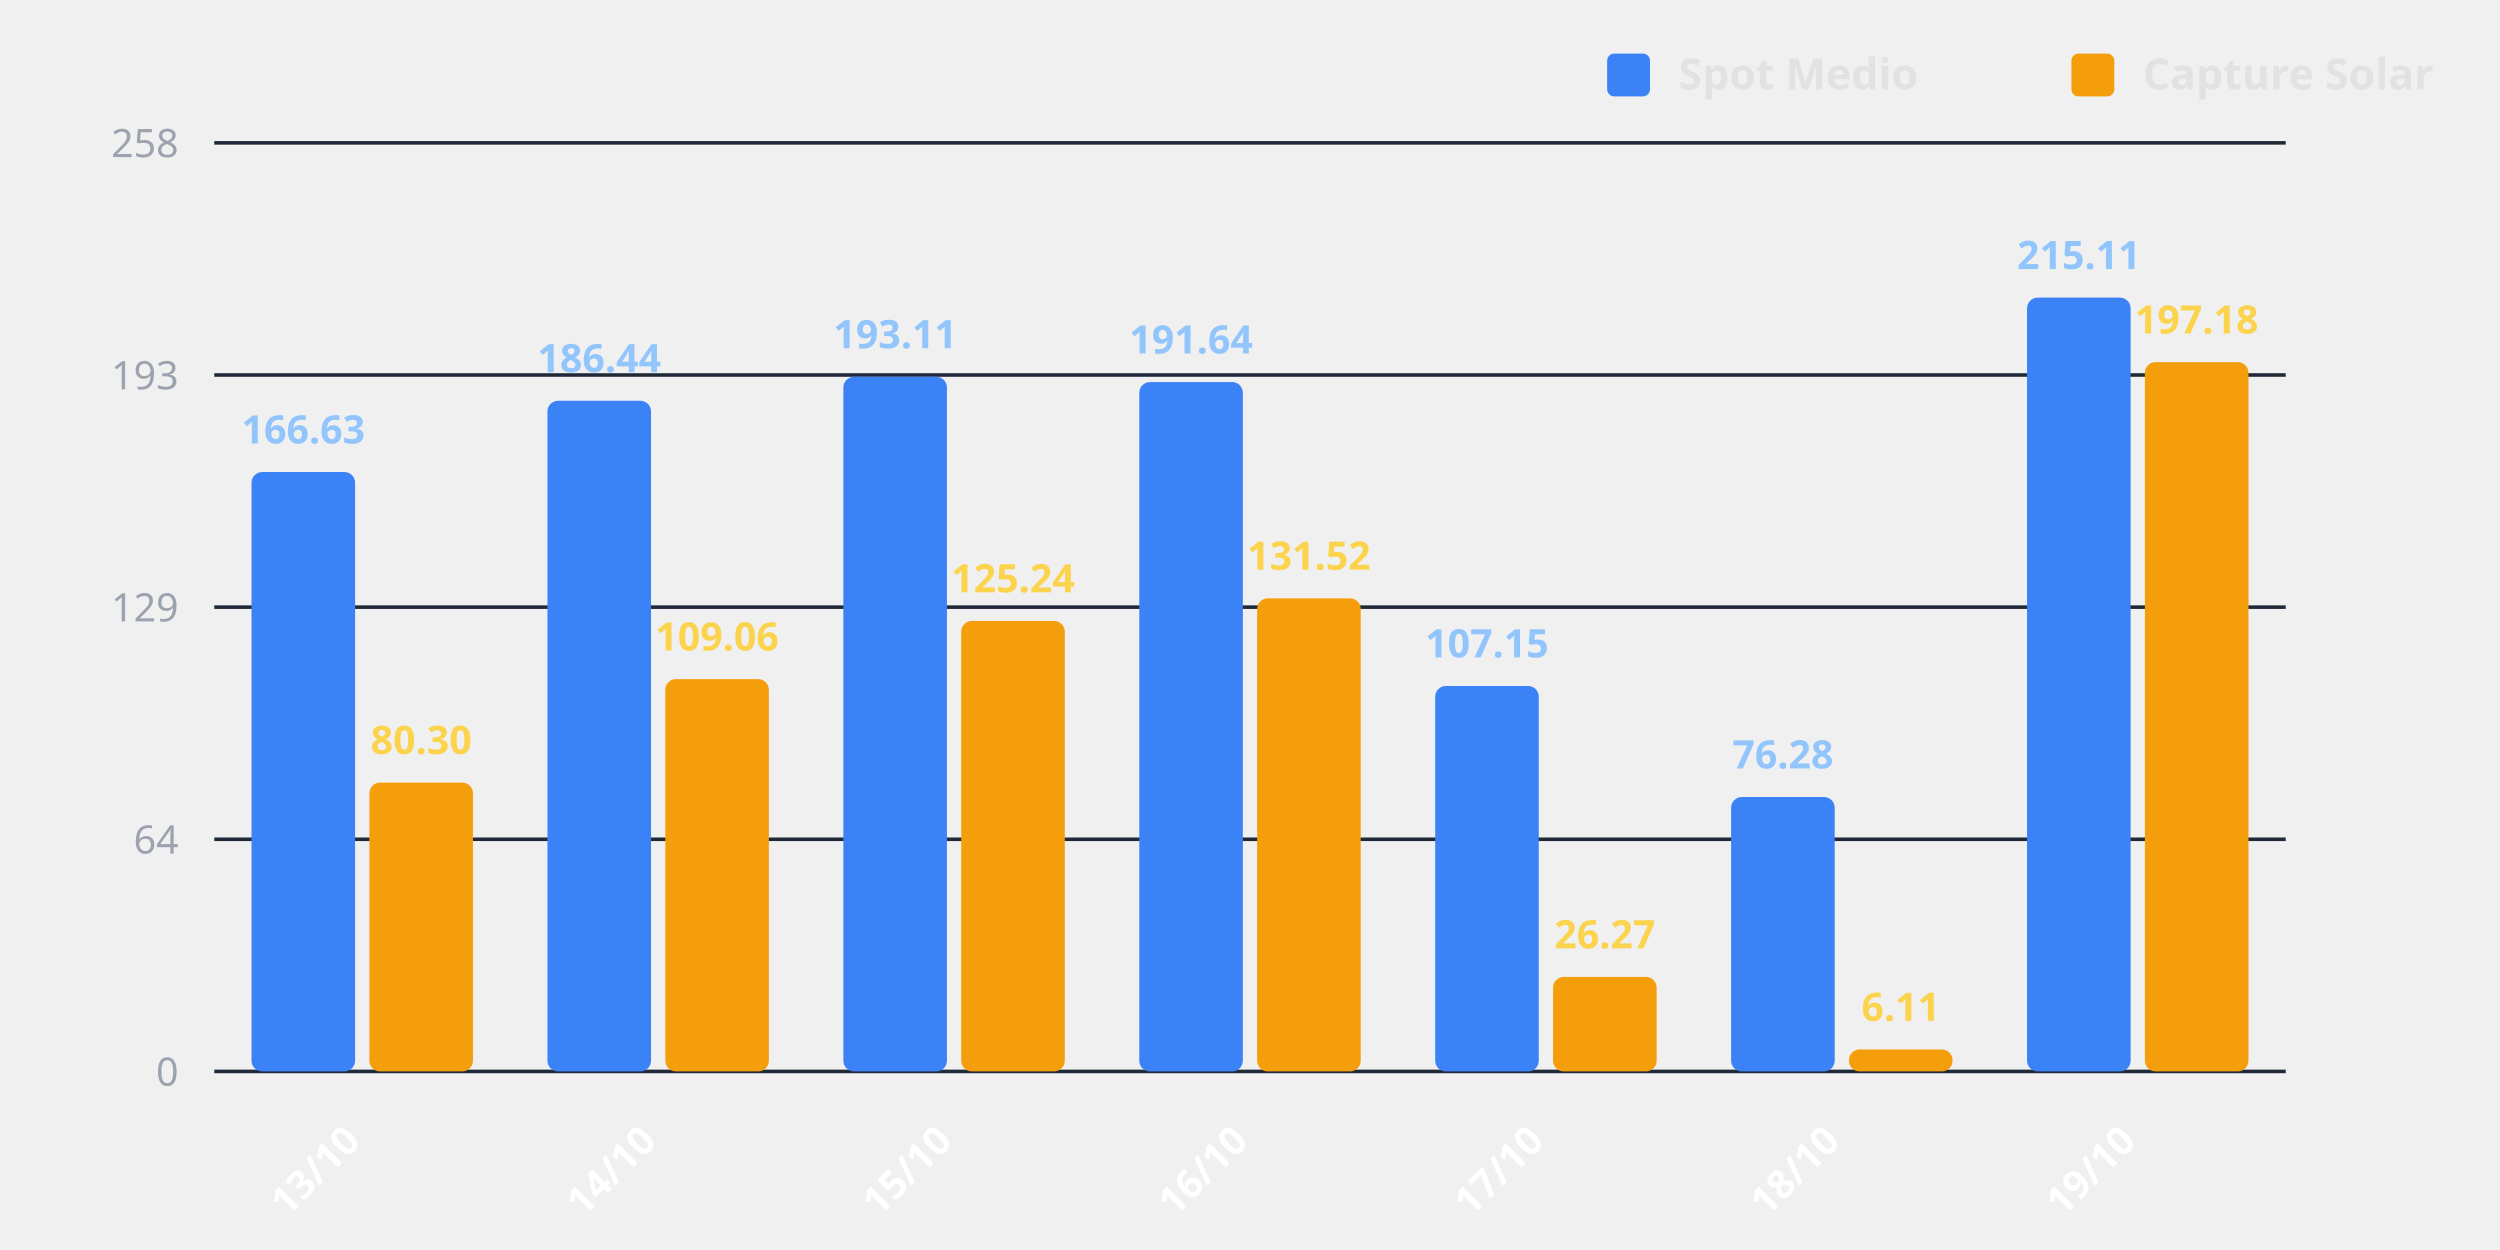
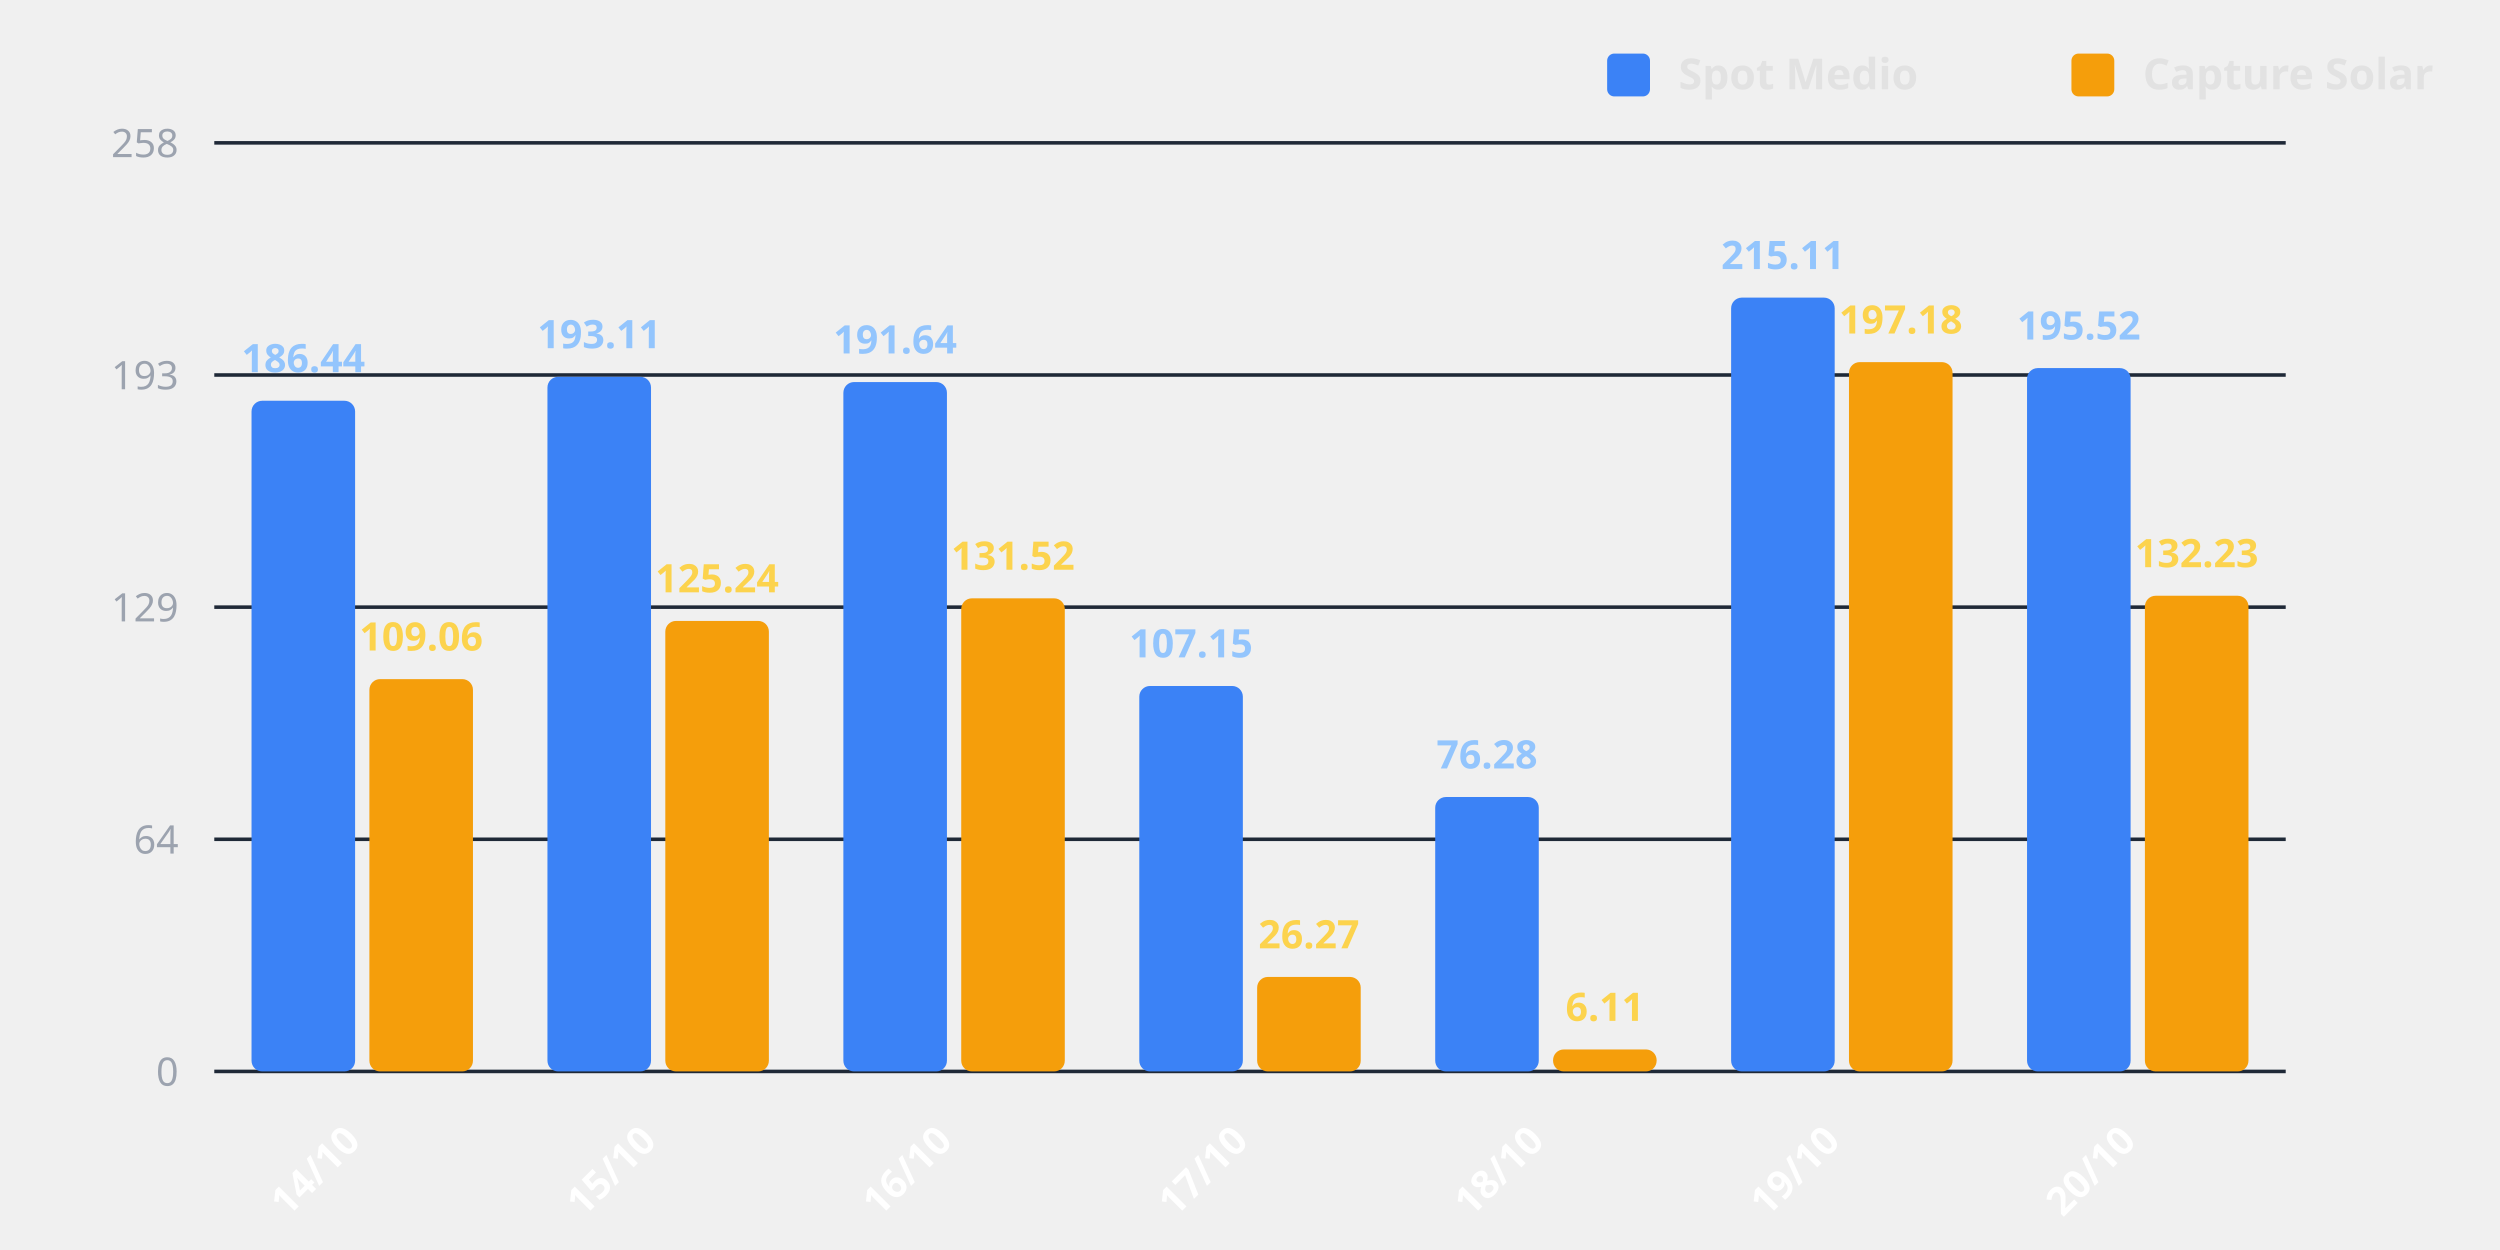
<svg xmlns="http://www.w3.org/2000/svg" viewBox="0 0 700 350" style="font-family: sans-serif; background-color: #0b0f19;">
  <rect x="450" y="15" width="12" height="12" fill="#3b82f6" rx="2" />
  <text x="470" y="25" font-size="12" fill="#e2e2e2" font-weight="bold">Spot Medio</text>
  <rect x="580" y="15" width="12" height="12" fill="#f59e0b" rx="2" />
  <text x="600" y="25" font-size="12" fill="#e2e2e2" font-weight="bold">Capture Solar</text>
  <line x1="60" y1="300.0" x2="640" y2="300.0" stroke="#1f2937" stroke-width="1" />
  <text x="50" y="304.0" text-anchor="end" font-size="11" fill="#9ca3af">0</text>
  <line x1="60" y1="235.0" x2="640" y2="235.0" stroke="#1f2937" stroke-width="1" />
  <text x="50" y="239.0" text-anchor="end" font-size="11" fill="#9ca3af">64</text>
  <line x1="60" y1="170.0" x2="640" y2="170.0" stroke="#1f2937" stroke-width="1" />
  <text x="50" y="174.0" text-anchor="end" font-size="11" fill="#9ca3af">129</text>
  <line x1="60" y1="105.0" x2="640" y2="105.0" stroke="#1f2937" stroke-width="1" />
  <text x="50" y="109.0" text-anchor="end" font-size="11" fill="#9ca3af">193</text>
  <line x1="60" y1="40.0" x2="640" y2="40.0" stroke="#1f2937" stroke-width="1" />
  <text x="50" y="44.0" text-anchor="end" font-size="11" fill="#9ca3af">258</text>
-   <text x="101.429" y="320" text-anchor="end" transform="rotate(-45, 101.4286, 320)" font-size="11" font-weight="bold" fill="#ffffff">13/10</text>
-   <rect x="70.429" y="132.167" width="29.0" height="167.833" fill="#3b82f6" rx="3" />
-   <text x="84.929" y="124.167" text-anchor="middle" font-size="11" font-weight="bold" fill="#93c5fd">166.63</text>
-   <rect x="103.429" y="219.122" width="29.0" height="80.878" fill="#f59e0b" rx="3" />
-   <text x="117.929" y="211.122" text-anchor="middle" font-size="11" font-weight="bold" fill="#fcd34d">80.30</text>
-   <text x="184.286" y="320" text-anchor="end" transform="rotate(-45, 184.2857, 320)" font-size="11" font-weight="bold" fill="#ffffff">14/10</text>
-   <rect x="153.286" y="112.21" width="29.0" height="187.79" fill="#3b82f6" rx="3" />
-   <text x="167.786" y="104.21" text-anchor="middle" font-size="11" font-weight="bold" fill="#93c5fd">186.44</text>
-   <rect x="186.286" y="190.149" width="29.0" height="109.851" fill="#f59e0b" rx="3" />
-   <text x="200.786" y="182.149" text-anchor="middle" font-size="11" font-weight="bold" fill="#fcd34d">109.06</text>
-   <text x="267.143" y="320" text-anchor="end" transform="rotate(-45, 267.1429, 320)" font-size="11" font-weight="bold" fill="#ffffff">15/10</text>
-   <rect x="236.143" y="105.501" width="29.0" height="194.499" fill="#3b82f6" rx="3" />
-   <text x="250.643" y="97.501" text-anchor="middle" font-size="11" font-weight="bold" fill="#93c5fd">193.11</text>
-   <rect x="269.143" y="173.856" width="29.0" height="126.144" fill="#f59e0b" rx="3" />
-   <text x="283.643" y="165.856" text-anchor="middle" font-size="11" font-weight="bold" fill="#fcd34d">125.24</text>
-   <text x="350.0" y="320" text-anchor="end" transform="rotate(-45, 350.0, 320)" font-size="11" font-weight="bold" fill="#ffffff">16/10</text>
-   <rect x="319.0" y="106.974" width="29.0" height="193.026" fill="#3b82f6" rx="3" />
-   <text x="333.5" y="98.974" text-anchor="middle" font-size="11" font-weight="bold" fill="#93c5fd">191.64</text>
-   <rect x="352.0" y="167.53" width="29.0" height="132.47" fill="#f59e0b" rx="3" />
-   <text x="366.5" y="159.53" text-anchor="middle" font-size="11" font-weight="bold" fill="#fcd34d">131.52</text>
-   <text x="432.857" y="320" text-anchor="end" transform="rotate(-45, 432.8571, 320)" font-size="11" font-weight="bold" fill="#ffffff">17/10</text>
-   <rect x="401.857" y="192.072" width="29.0" height="107.928" fill="#3b82f6" rx="3" />
-   <text x="416.357" y="184.072" text-anchor="middle" font-size="11" font-weight="bold" fill="#93c5fd">107.15</text>
-   <rect x="434.857" y="273.542" width="29.0" height="26.458" fill="#f59e0b" rx="3" />
-   <text x="449.357" y="265.542" text-anchor="middle" font-size="11" font-weight="bold" fill="#fcd34d">26.27</text>
-   <text x="515.714" y="320" text-anchor="end" transform="rotate(-45, 515.7143, 320)" font-size="11" font-weight="bold" fill="#ffffff">18/10</text>
-   <rect x="484.714" y="223.165" width="29.0" height="76.835" fill="#3b82f6" rx="3" />
-   <text x="499.214" y="215.165" text-anchor="middle" font-size="11" font-weight="bold" fill="#93c5fd">76.28</text>
-   <rect x="517.714" y="293.848" width="29.0" height="6.152" fill="#f59e0b" rx="3" />
-   <text x="532.214" y="285.848" text-anchor="middle" font-size="11" font-weight="bold" fill="#fcd34d">6.11</text>
-   <text x="598.571" y="320" text-anchor="end" transform="rotate(-45, 598.5714, 320)" font-size="11" font-weight="bold" fill="#ffffff">19/10</text>
-   <rect x="567.571" y="83.333" width="29.0" height="216.667" fill="#3b82f6" rx="3" />
-   <text x="582.071" y="75.333" text-anchor="middle" font-size="11" font-weight="bold" fill="#93c5fd">215.11</text>
-   <rect x="600.571" y="101.393" width="29.0" height="198.607" fill="#f59e0b" rx="3" />
-   <text x="615.071" y="93.393" text-anchor="middle" font-size="11" font-weight="bold" fill="#fcd34d">197.18</text>
+   <text x="101.429" y="320" text-anchor="end" transform="rotate(-45, 101.4286, 320)" font-size="11" font-weight="bold" fill="#ffffff">14/10</text>
+   <rect x="70.429" y="112.21" width="29.0" height="187.79" fill="#3b82f6" rx="3" />
+   <text x="84.929" y="104.21" text-anchor="middle" font-size="11" font-weight="bold" fill="#93c5fd">186.44</text>
+   <rect x="103.429" y="190.149" width="29.0" height="109.851" fill="#f59e0b" rx="3" />
+   <text x="117.929" y="182.149" text-anchor="middle" font-size="11" font-weight="bold" fill="#fcd34d">109.06</text>
+   <text x="184.286" y="320" text-anchor="end" transform="rotate(-45, 184.2857, 320)" font-size="11" font-weight="bold" fill="#ffffff">15/10</text>
+   <rect x="153.286" y="105.501" width="29.0" height="194.499" fill="#3b82f6" rx="3" />
+   <text x="167.786" y="97.501" text-anchor="middle" font-size="11" font-weight="bold" fill="#93c5fd">193.11</text>
+   <rect x="186.286" y="173.856" width="29.0" height="126.144" fill="#f59e0b" rx="3" />
+   <text x="200.786" y="165.856" text-anchor="middle" font-size="11" font-weight="bold" fill="#fcd34d">125.24</text>
+   <text x="267.143" y="320" text-anchor="end" transform="rotate(-45, 267.1429, 320)" font-size="11" font-weight="bold" fill="#ffffff">16/10</text>
+   <rect x="236.143" y="106.974" width="29.0" height="193.026" fill="#3b82f6" rx="3" />
+   <text x="250.643" y="98.974" text-anchor="middle" font-size="11" font-weight="bold" fill="#93c5fd">191.64</text>
+   <rect x="269.143" y="167.53" width="29.0" height="132.47" fill="#f59e0b" rx="3" />
+   <text x="283.643" y="159.53" text-anchor="middle" font-size="11" font-weight="bold" fill="#fcd34d">131.52</text>
+   <text x="350.0" y="320" text-anchor="end" transform="rotate(-45, 350.0, 320)" font-size="11" font-weight="bold" fill="#ffffff">17/10</text>
+   <rect x="319.0" y="192.072" width="29.0" height="107.928" fill="#3b82f6" rx="3" />
+   <text x="333.5" y="184.072" text-anchor="middle" font-size="11" font-weight="bold" fill="#93c5fd">107.15</text>
+   <rect x="352.0" y="273.542" width="29.0" height="26.458" fill="#f59e0b" rx="3" />
+   <text x="366.5" y="265.542" text-anchor="middle" font-size="11" font-weight="bold" fill="#fcd34d">26.27</text>
+   <text x="432.857" y="320" text-anchor="end" transform="rotate(-45, 432.8571, 320)" font-size="11" font-weight="bold" fill="#ffffff">18/10</text>
+   <rect x="401.857" y="223.165" width="29.0" height="76.835" fill="#3b82f6" rx="3" />
+   <text x="416.357" y="215.165" text-anchor="middle" font-size="11" font-weight="bold" fill="#93c5fd">76.28</text>
+   <rect x="434.857" y="293.848" width="29.0" height="6.152" fill="#f59e0b" rx="3" />
+   <text x="449.357" y="285.848" text-anchor="middle" font-size="11" font-weight="bold" fill="#fcd34d">6.11</text>
+   <text x="515.714" y="320" text-anchor="end" transform="rotate(-45, 515.7143, 320)" font-size="11" font-weight="bold" fill="#ffffff">19/10</text>
+   <rect x="484.714" y="83.333" width="29.0" height="216.667" fill="#3b82f6" rx="3" />
+   <text x="499.214" y="75.333" text-anchor="middle" font-size="11" font-weight="bold" fill="#93c5fd">215.11</text>
+   <rect x="517.714" y="101.393" width="29.0" height="198.607" fill="#f59e0b" rx="3" />
+   <text x="532.214" y="93.393" text-anchor="middle" font-size="11" font-weight="bold" fill="#fcd34d">197.18</text>
+   <text x="598.571" y="320" text-anchor="end" transform="rotate(-45, 598.5714, 320)" font-size="11" font-weight="bold" fill="#ffffff">20/10</text>
+   <rect x="567.571" y="103.067" width="29.0" height="196.933" fill="#3b82f6" rx="3" />
+   <text x="582.071" y="95.067" text-anchor="middle" font-size="11" font-weight="bold" fill="#93c5fd">195.52</text>
+   <rect x="600.571" y="166.812" width="29.0" height="133.188" fill="#f59e0b" rx="3" />
+   <text x="615.071" y="158.812" text-anchor="middle" font-size="11" font-weight="bold" fill="#fcd34d">132.23</text>
</svg>
